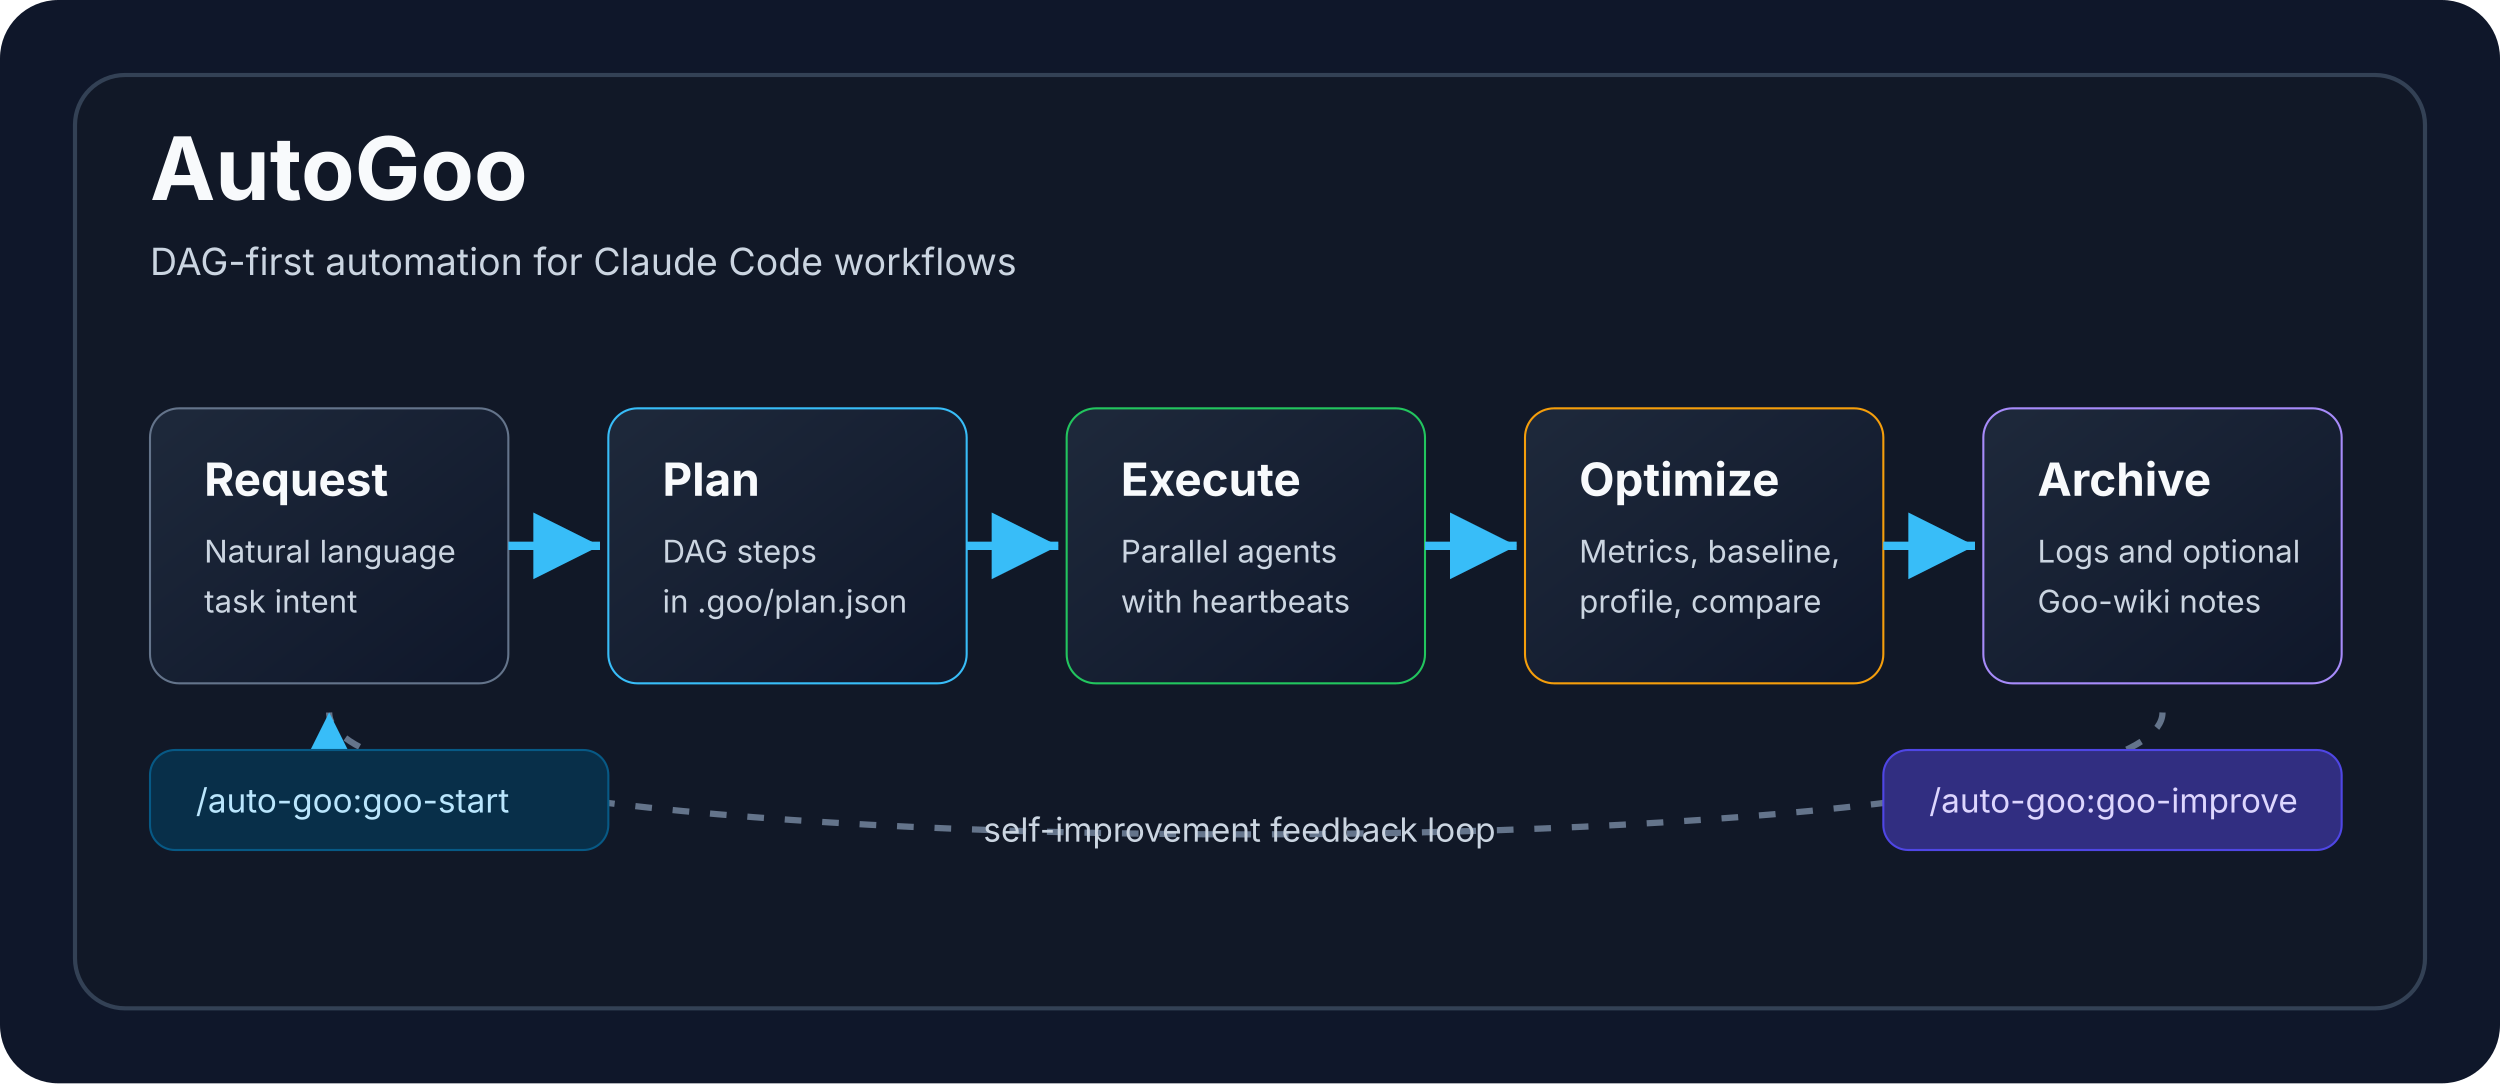
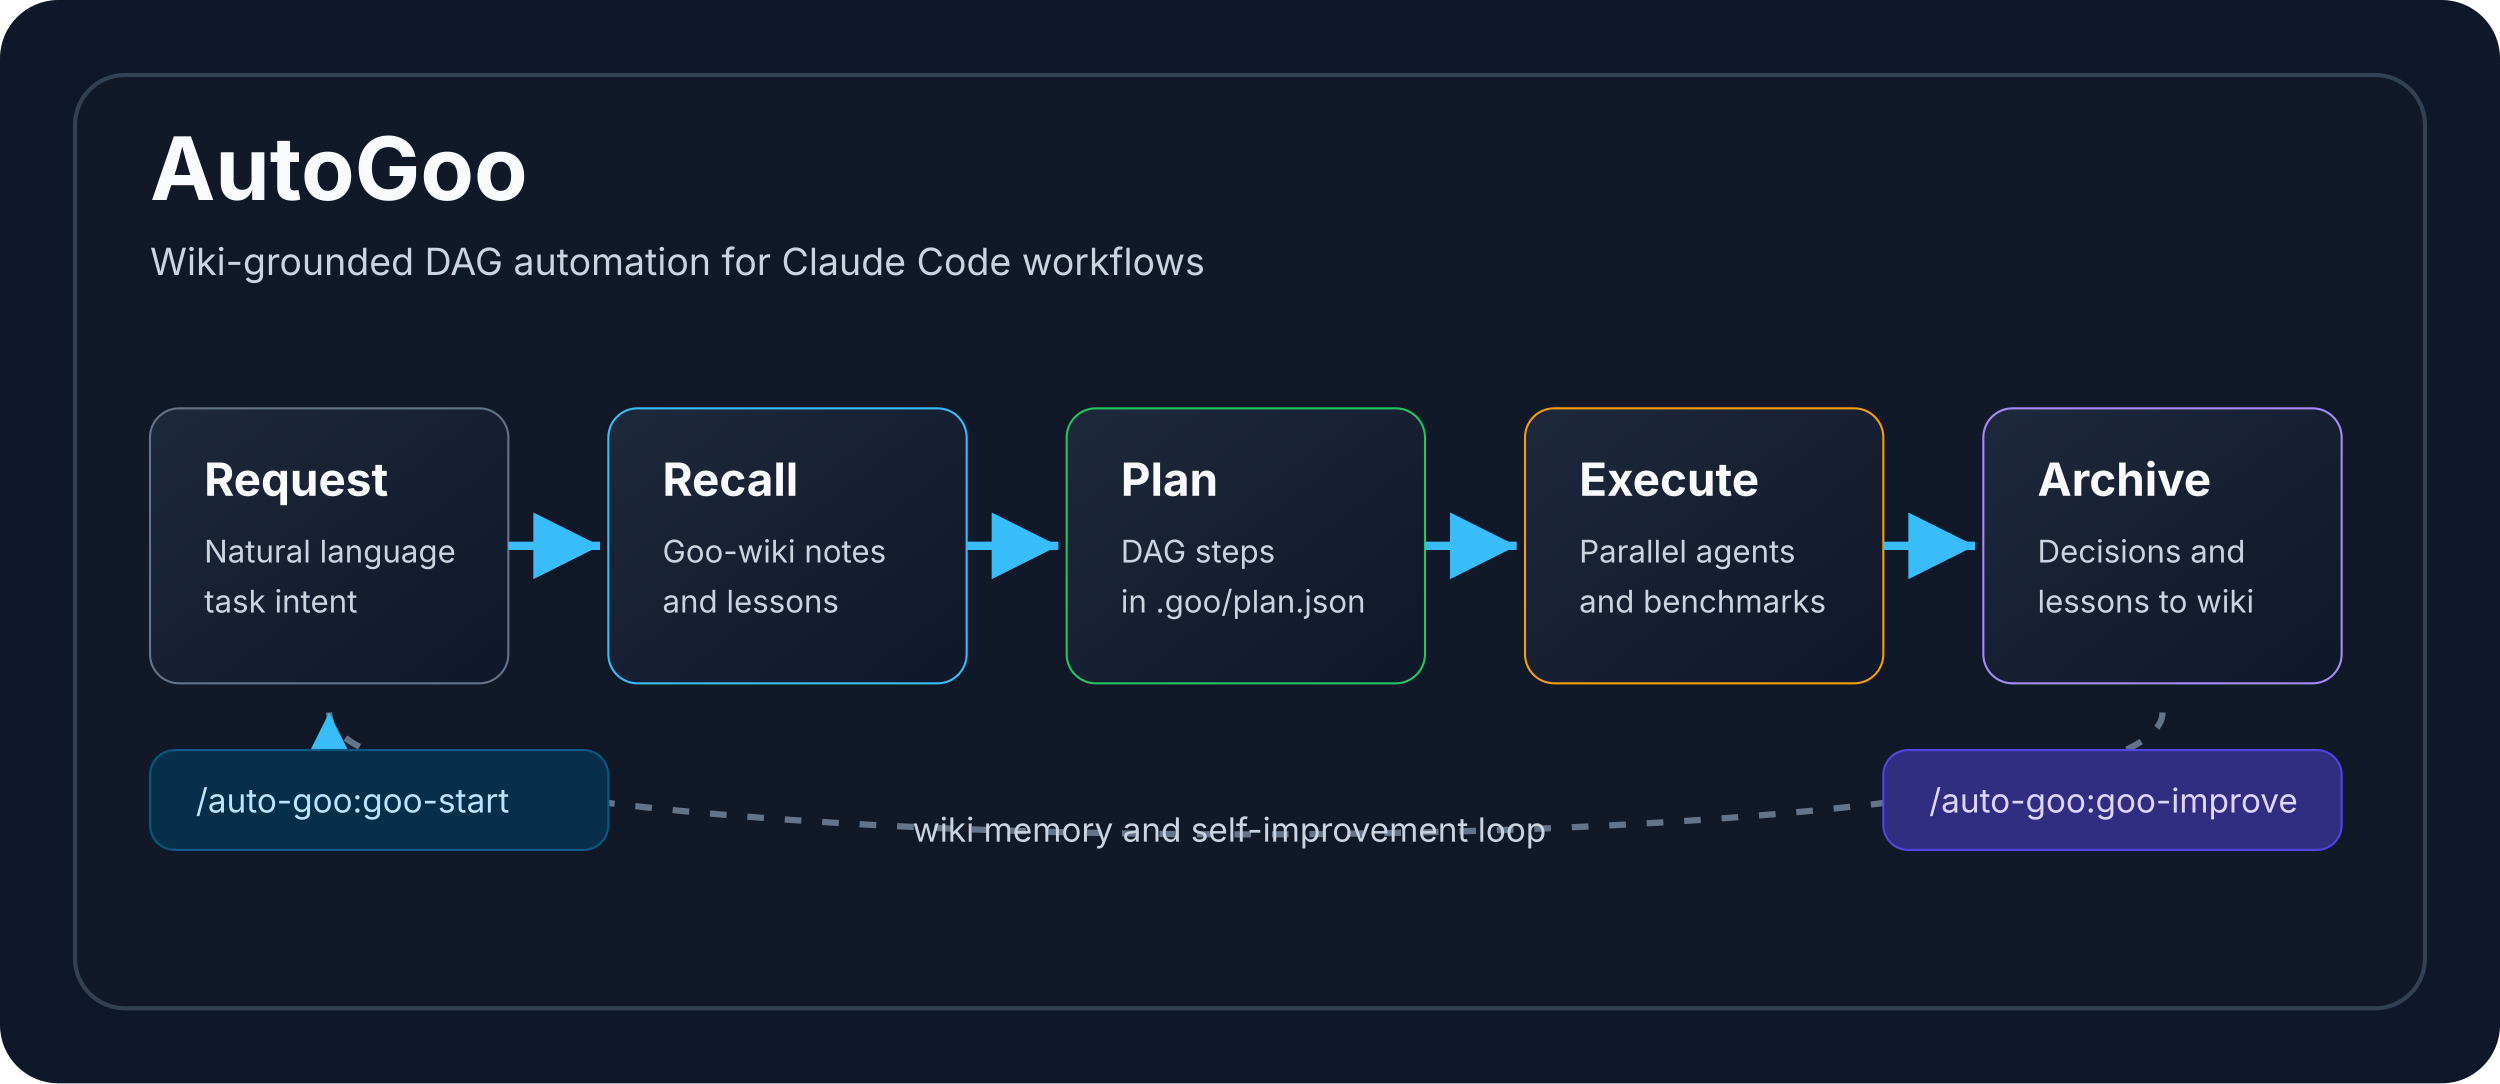
<svg xmlns="http://www.w3.org/2000/svg" width="1200" height="520" viewBox="0 0 1200 520" fill="none" role="img" aria-labelledby="title desc">
  <rect width="1200" height="520" rx="28" fill="#0F172A" />
  <rect x="36" y="36" width="1128" height="448" rx="24" fill="#111827" stroke="#334155" stroke-width="2" />
  <text x="72" y="96" fill="#F8FAFC" font-family="Inter, Arial, sans-serif" font-size="42" font-weight="700">AutoGoo</text>
-   <text x="72" y="132" fill="#CBD5E1" font-family="Inter, Arial, sans-serif" font-size="18">DAG-first automation for Claude Code workflows</text>
+   <text x="72" y="132" fill="#CBD5E1" font-family="Inter, Arial, sans-serif" font-size="18">Wiki-grounded DAG automation for Claude Code workflows</text>
  <defs>
    <marker id="arrow" markerWidth="12" markerHeight="12" refX="10" refY="6" orient="auto">
      <path d="M2 2L10 6L2 10V2Z" fill="#38BDF8" />
    </marker>
    <linearGradient id="card" x1="0" x2="1" y1="0" y2="1">
      <stop offset="0" stop-color="#1E293B" />
      <stop offset="1" stop-color="#0F172A" />
    </linearGradient>
  </defs>
  <g font-family="Inter, Arial, sans-serif">
    <rect x="72" y="196" width="172" height="132" rx="14" fill="url(#card)" stroke="#64748B" />
    <text x="98" y="238" fill="#F8FAFC" font-size="22" font-weight="700">Request</text>
    <text x="98" y="270" fill="#CBD5E1" font-size="15">Natural language</text>
    <text x="98" y="294" fill="#CBD5E1" font-size="15">task intent</text>
    <rect x="292" y="196" width="172" height="132" rx="14" fill="url(#card)" stroke="#38BDF8" />
-     <text x="318" y="238" fill="#F8FAFC" font-size="22" font-weight="700">Plan</text>
-     <text x="318" y="270" fill="#CBD5E1" font-size="15">DAG steps</text>
-     <text x="318" y="294" fill="#CBD5E1" font-size="15">in .goo/plan.json</text>
+     <text x="318" y="238" fill="#F8FAFC" font-size="22" font-weight="700">Recall</text>
+     <text x="318" y="270" fill="#CBD5E1" font-size="15">Goo-wiki notes</text>
+     <text x="318" y="294" fill="#CBD5E1" font-size="15">and lessons</text>
    <rect x="512" y="196" width="172" height="132" rx="14" fill="url(#card)" stroke="#22C55E" />
-     <text x="538" y="238" fill="#F8FAFC" font-size="22" font-weight="700">Execute</text>
-     <text x="538" y="270" fill="#CBD5E1" font-size="15">Parallel agents</text>
-     <text x="538" y="294" fill="#CBD5E1" font-size="15">with heartbeats</text>
+     <text x="538" y="238" fill="#F8FAFC" font-size="22" font-weight="700">Plan</text>
+     <text x="538" y="270" fill="#CBD5E1" font-size="15">DAG steps</text>
+     <text x="538" y="294" fill="#CBD5E1" font-size="15">in .goo/plan.json</text>
    <rect x="732" y="196" width="172" height="132" rx="14" fill="url(#card)" stroke="#F59E0B" />
-     <text x="758" y="238" fill="#F8FAFC" font-size="22" font-weight="700">Optimize</text>
-     <text x="758" y="270" fill="#CBD5E1" font-size="15">Metrics, baseline,</text>
-     <text x="758" y="294" fill="#CBD5E1" font-size="15">profile, compare</text>
+     <text x="758" y="238" fill="#F8FAFC" font-size="22" font-weight="700">Execute</text>
+     <text x="758" y="270" fill="#CBD5E1" font-size="15">Parallel agents</text>
+     <text x="758" y="294" fill="#CBD5E1" font-size="15">and benchmarks</text>
    <rect x="952" y="196" width="172" height="132" rx="14" fill="url(#card)" stroke="#A78BFA" />
    <text x="978" y="238" fill="#F8FAFC" font-size="22" font-weight="700">Archive</text>
-     <text x="978" y="270" fill="#CBD5E1" font-size="15">Logs and optional</text>
-     <text x="978" y="294" fill="#CBD5E1" font-size="15">Goo-wiki notes</text>
+     <text x="978" y="270" fill="#CBD5E1" font-size="15">Decisions and</text>
+     <text x="978" y="294" fill="#CBD5E1" font-size="15">lessons to wiki</text>
    <path d="M244 262H288" stroke="#38BDF8" stroke-width="4" marker-end="url(#arrow)" />
    <path d="M464 262H508" stroke="#38BDF8" stroke-width="4" marker-end="url(#arrow)" />
    <path d="M684 262H728" stroke="#38BDF8" stroke-width="4" marker-end="url(#arrow)" />
    <path d="M904 262H948" stroke="#38BDF8" stroke-width="4" marker-end="url(#arrow)" />
    <path d="M1038 342C1038 420 158 420 158 342" stroke="#64748B" stroke-width="3" stroke-dasharray="8 10" marker-end="url(#arrow)" />
-     <text x="472" y="404" fill="#CBD5E1" font-size="16">self-improvement feedback loop</text>
+     <text x="438" y="404" fill="#CBD5E1" font-size="16">wiki memory and self-improvement loop</text>
    <rect x="72" y="360" width="220" height="48" rx="12" fill="#082F49" stroke="#075985" />
    <text x="94" y="390" fill="#BAE6FD" font-size="16">/auto-goo:goo-start</text>
    <rect x="904" y="360" width="220" height="48" rx="12" fill="#312E81" stroke="#4F46E5" />
    <text x="926" y="390" fill="#DDD6FE" font-size="16">/auto-goo:goo-improve</text>
  </g>
</svg>
